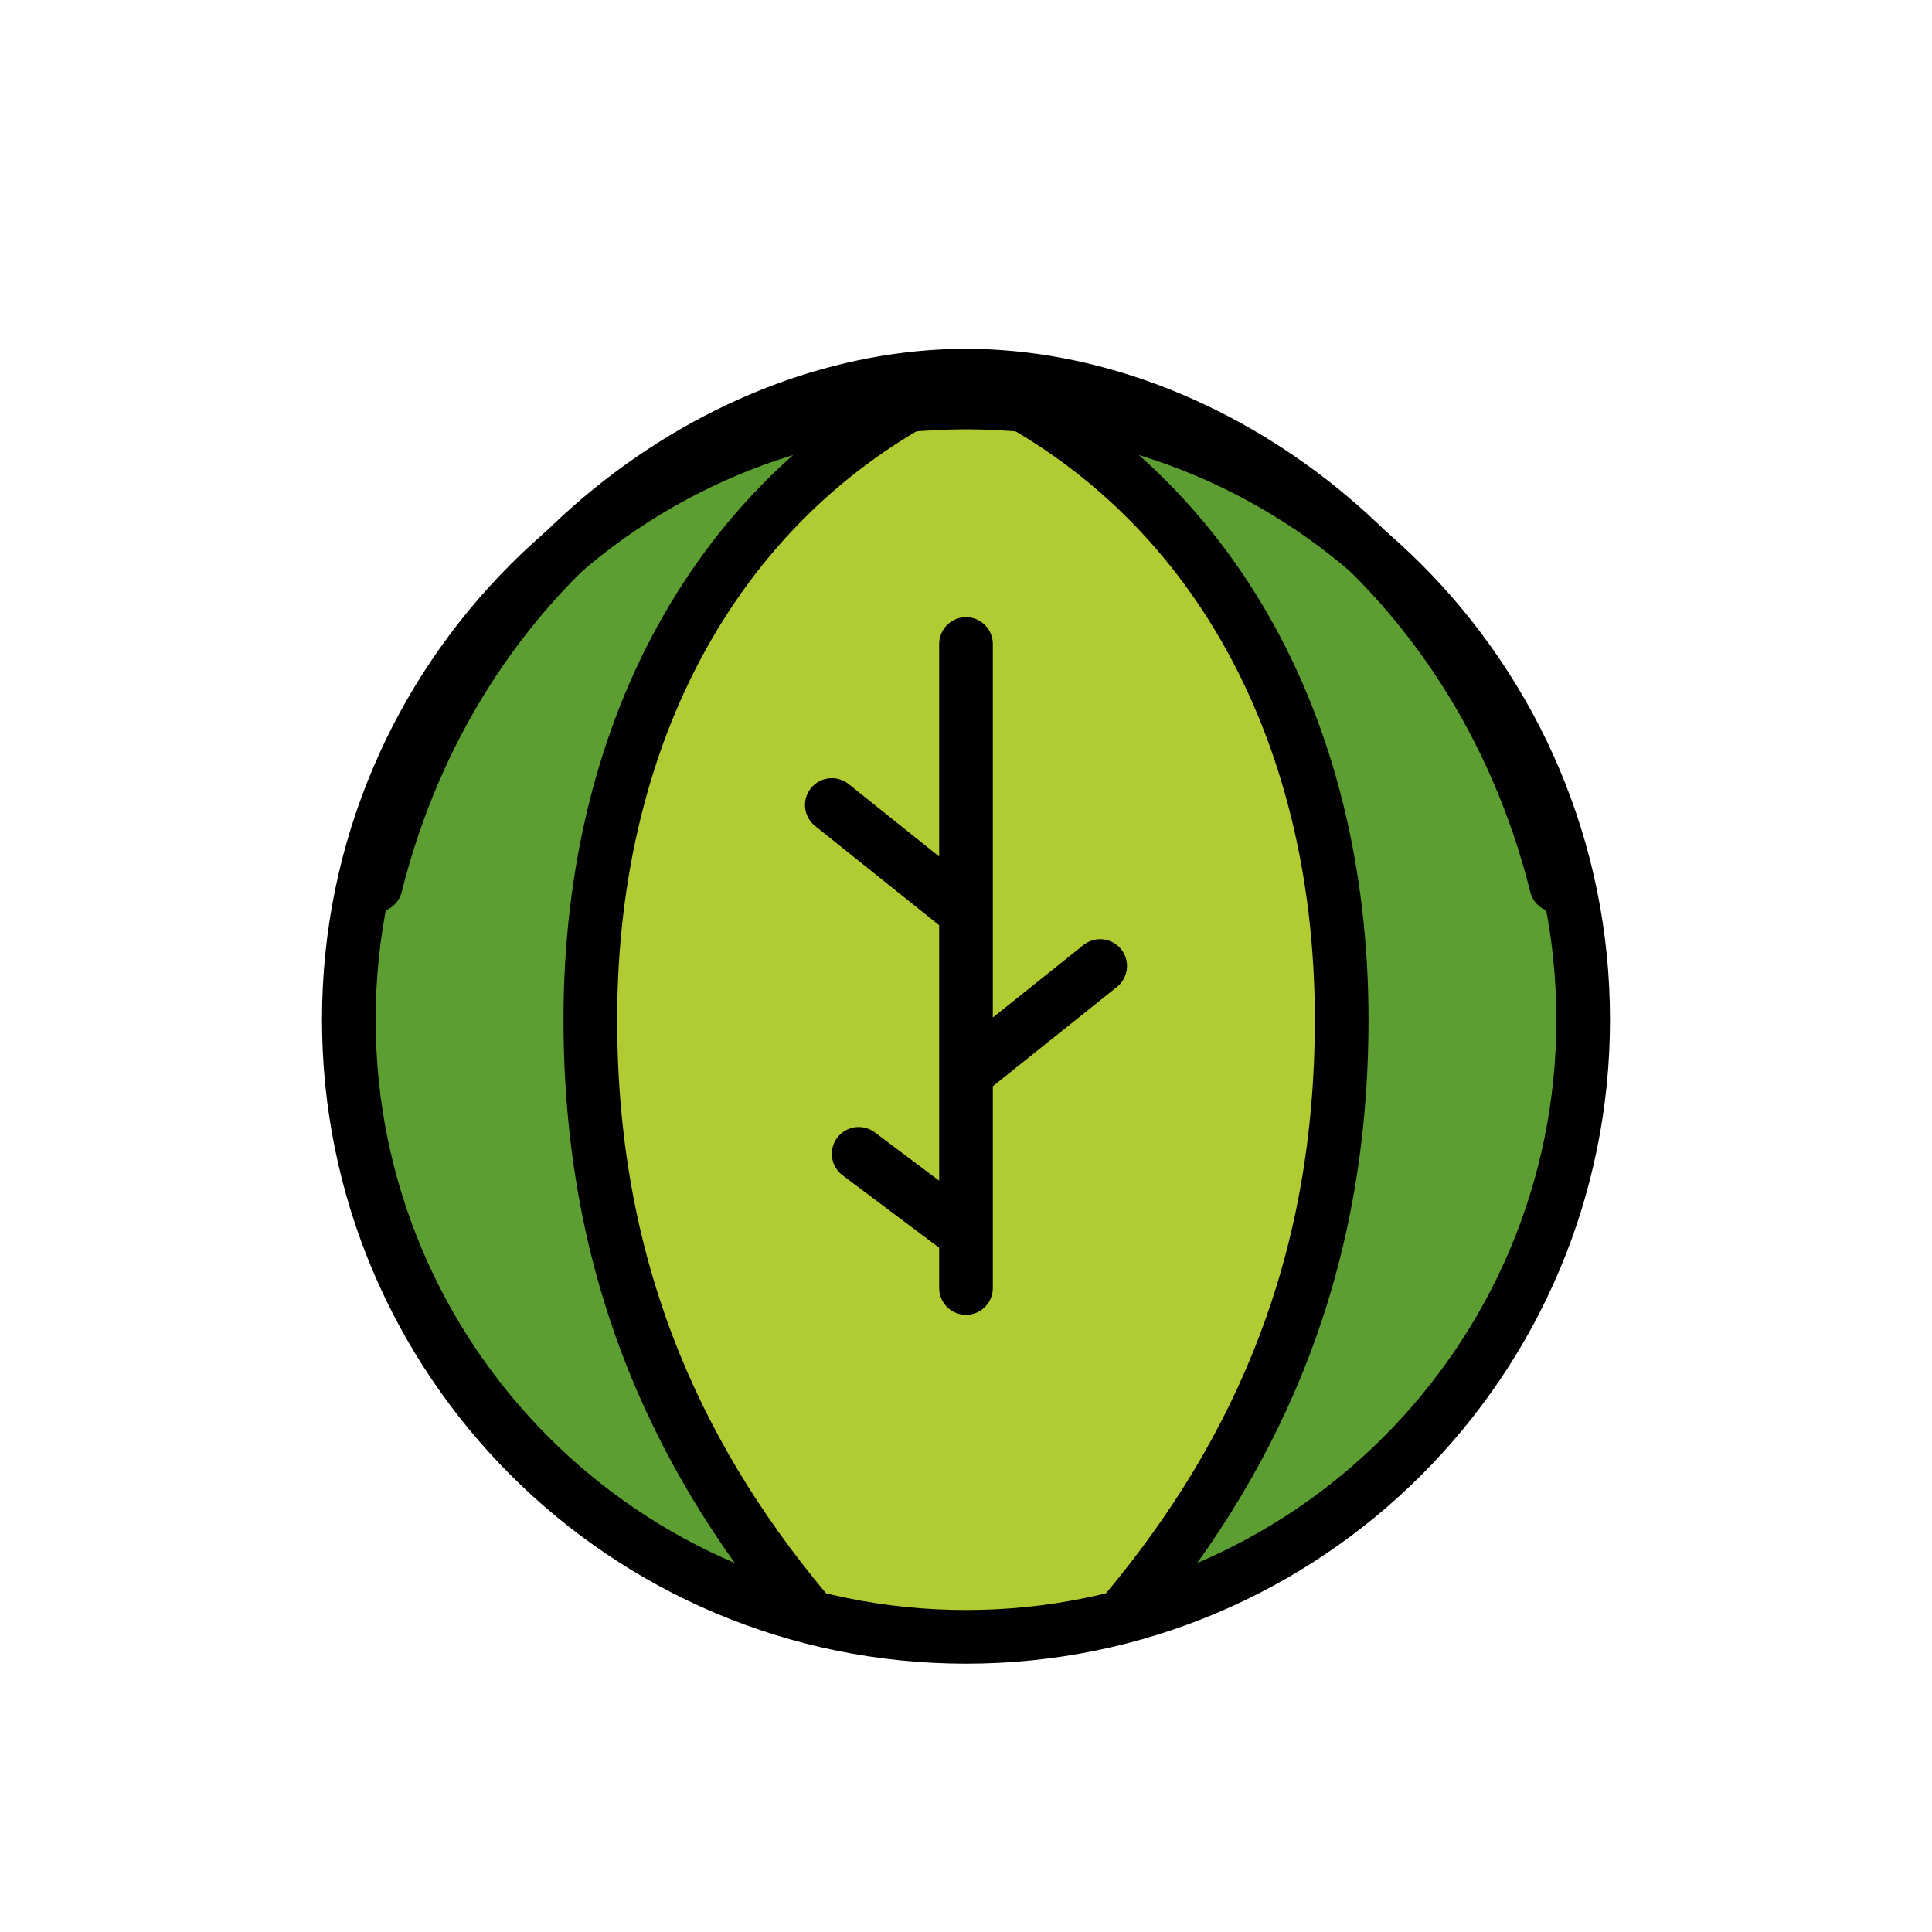
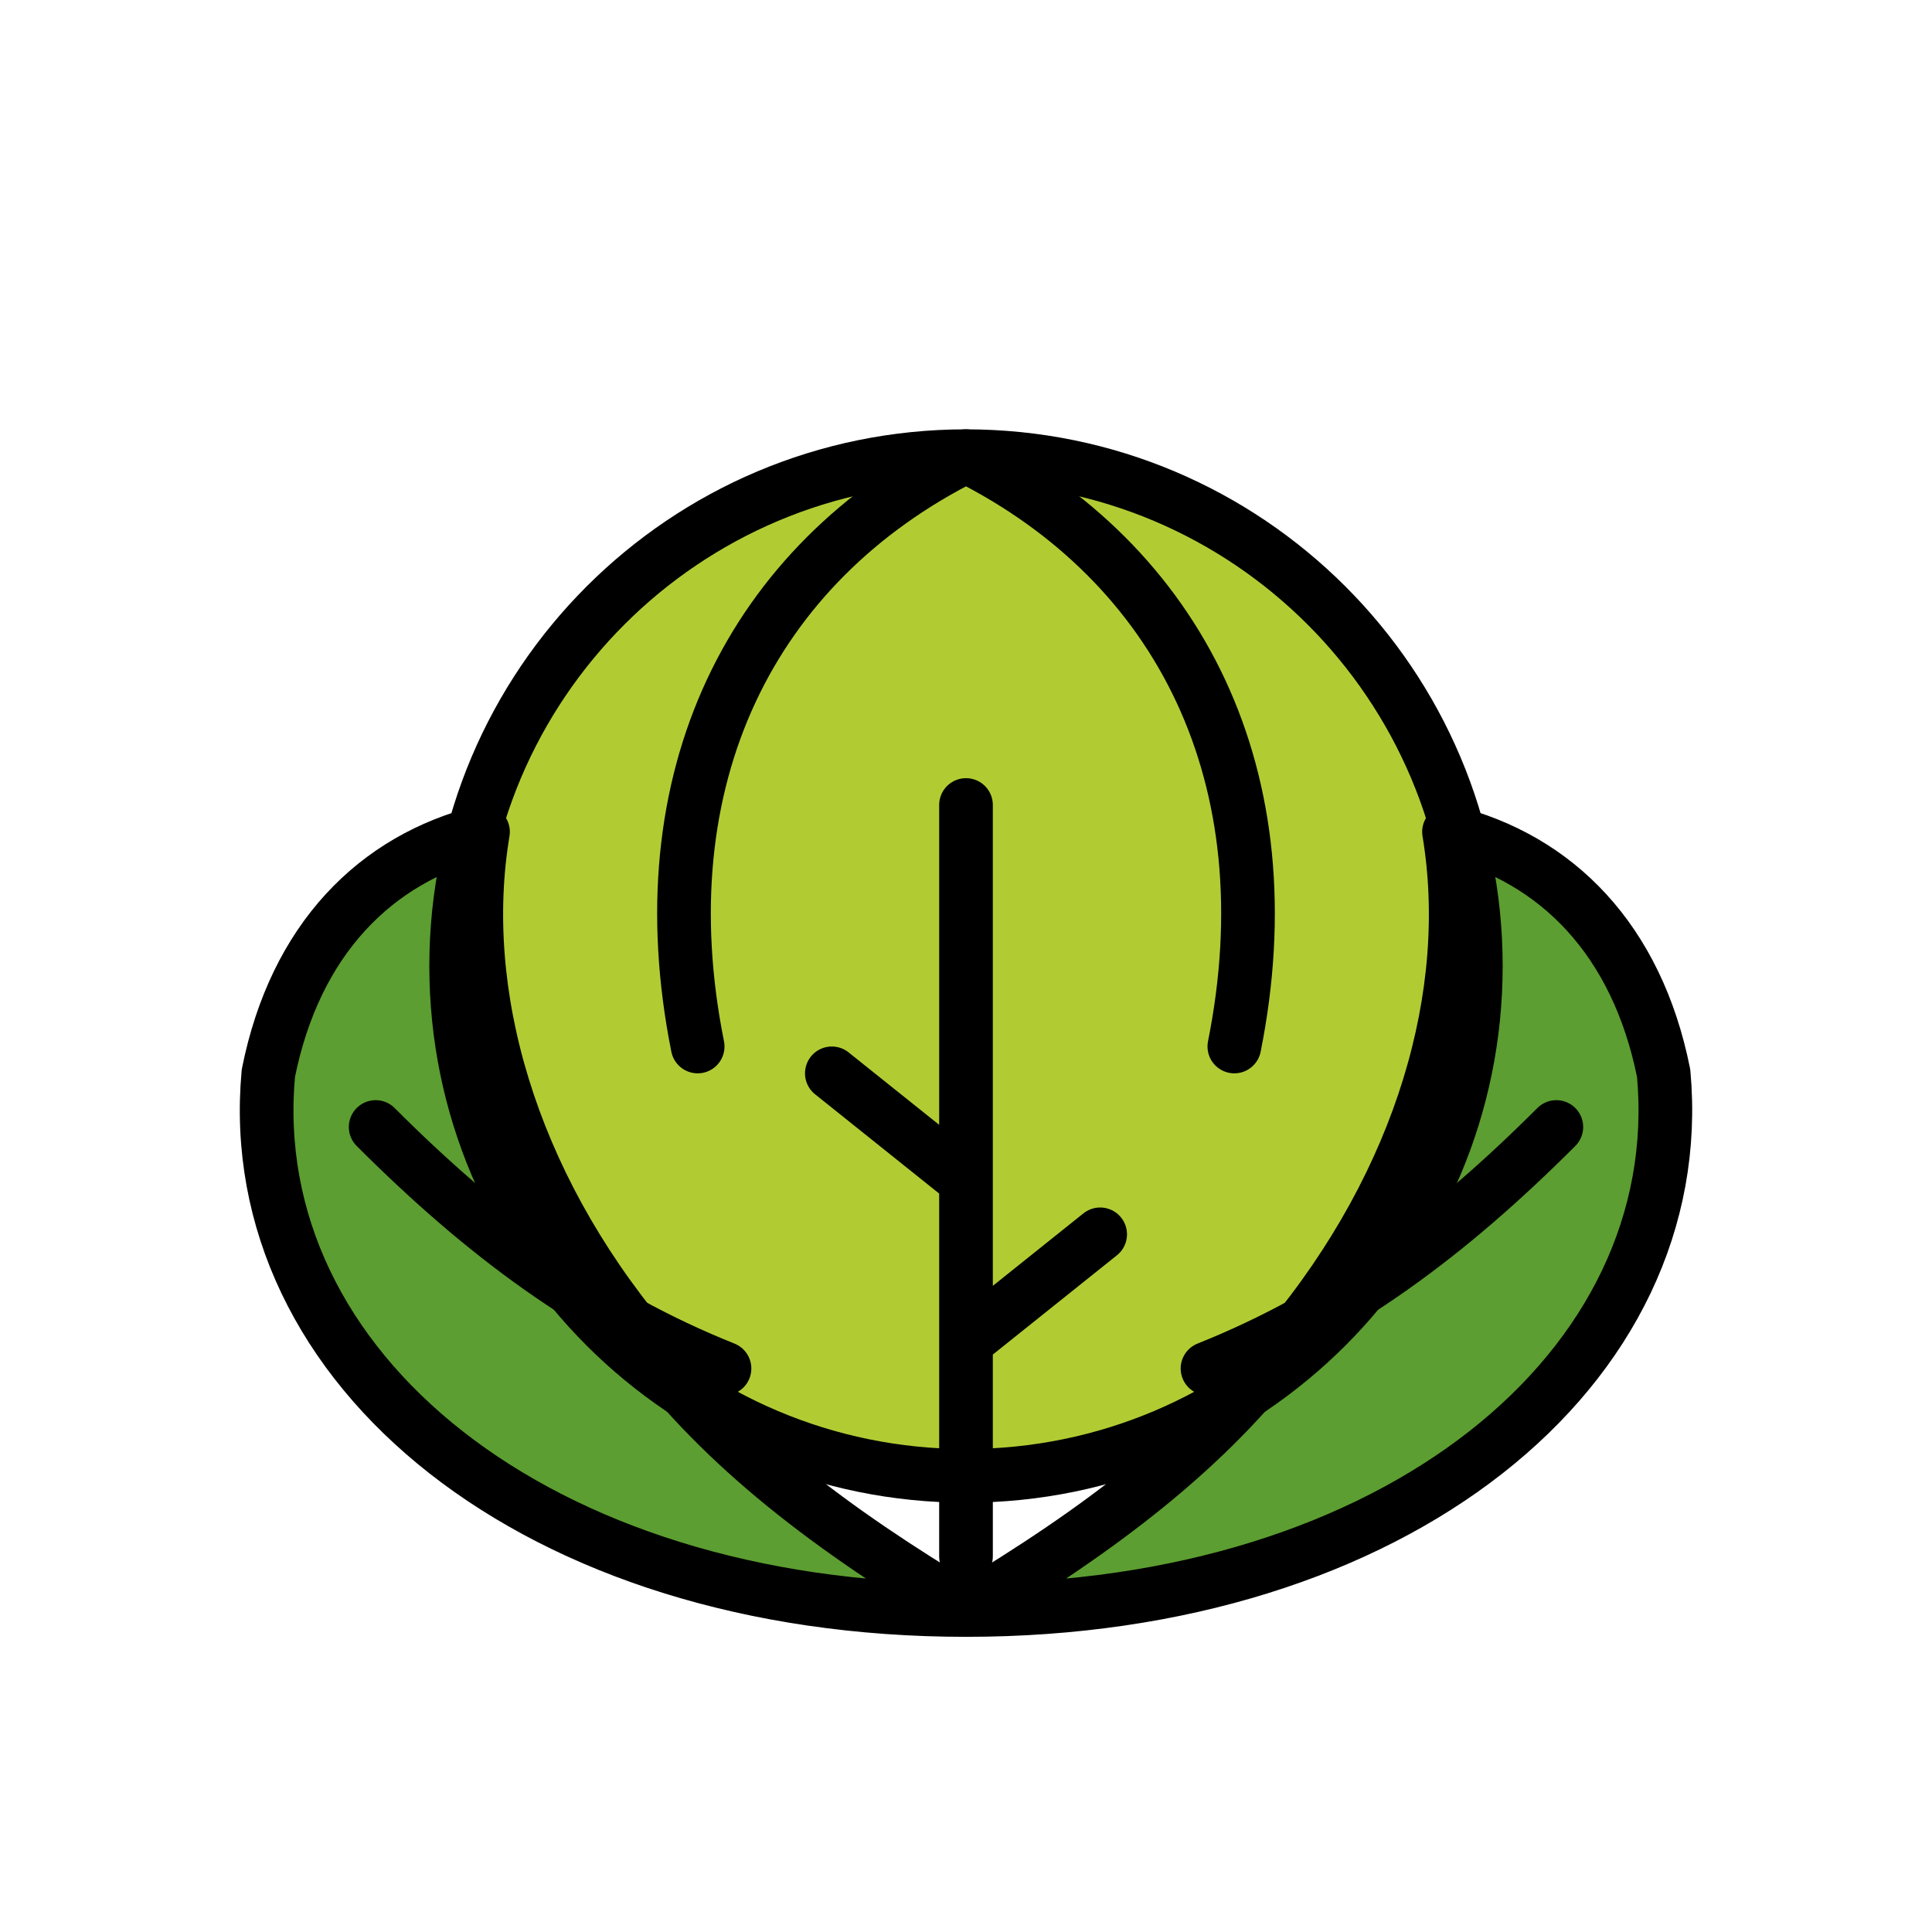
<svg xmlns="http://www.w3.org/2000/svg" viewBox="0 0 72 72">
  <g id="color">
-     <circle cx="36" cy="38" r="23" fill="#b1cc33" />
-     <path fill="#5c9e31" d="M14 33c3-12 13-19 22-19-9 4-14 13-14 24 0 9 3 16 8 22-11-2-19-12-16-27zM58 33c-3-12-13-19-22-19 9 4 14 13 14 24 0 9-3 16-8 22 11-2 19-12 16-27z" />
+     <circle cx="36" cy="36" r="19" fill="#b1cc33" />
+     <path fill="#5c9e31" d="M36 60C20 60 9 51 10 40c1-5 4-8 8-9-1 6 1 13 6 19 3 4 7 7 12 10z" />
+     <path fill="#5c9e31" d="M36 60c16 0 27-9 26-20-1-5-4-8-8-9 1 6-1 13-6 19-3 4-7 7-12 10z" />
  </g>
  <g id="line" fill="none" stroke="#000" stroke-linecap="round" stroke-linejoin="round" stroke-width="2">
-     <circle cx="36" cy="38" r="23" />
-     <path d="M14 33c3-12 13-19 22-19-9 4-14 13-14 24 0 9 3 16 8 22M58 33c-3-12-13-19-22-19 9 4 14 13 14 24 0 9-3 16-8 22M36 24v24M36 34l-5-4M36 40l5-4M36 46l-4-3" />
+     <circle cx="36" cy="36" r="19" />
+     <path d="M36 60C20 60 9 51 10 40c1-5 4-8 8-9-1 6 1 13 6 19 3 4 7 7 12 10M36 60c16 0 27-9 26-20-1-5-4-8-8-9 1 6-1 13-6 19-3 4-7 7-12 10" />
+     <path d="M36 17c-8 4-12 12-10 22M36 17c8 4 12 12 10 22M36 58V30M36 44l-5-4M36 50l5-4" />
+     <path d="M14 42c4 4 8 7 13 9M58 42c-4 4-8 7-13 9" />
  </g>
</svg>
